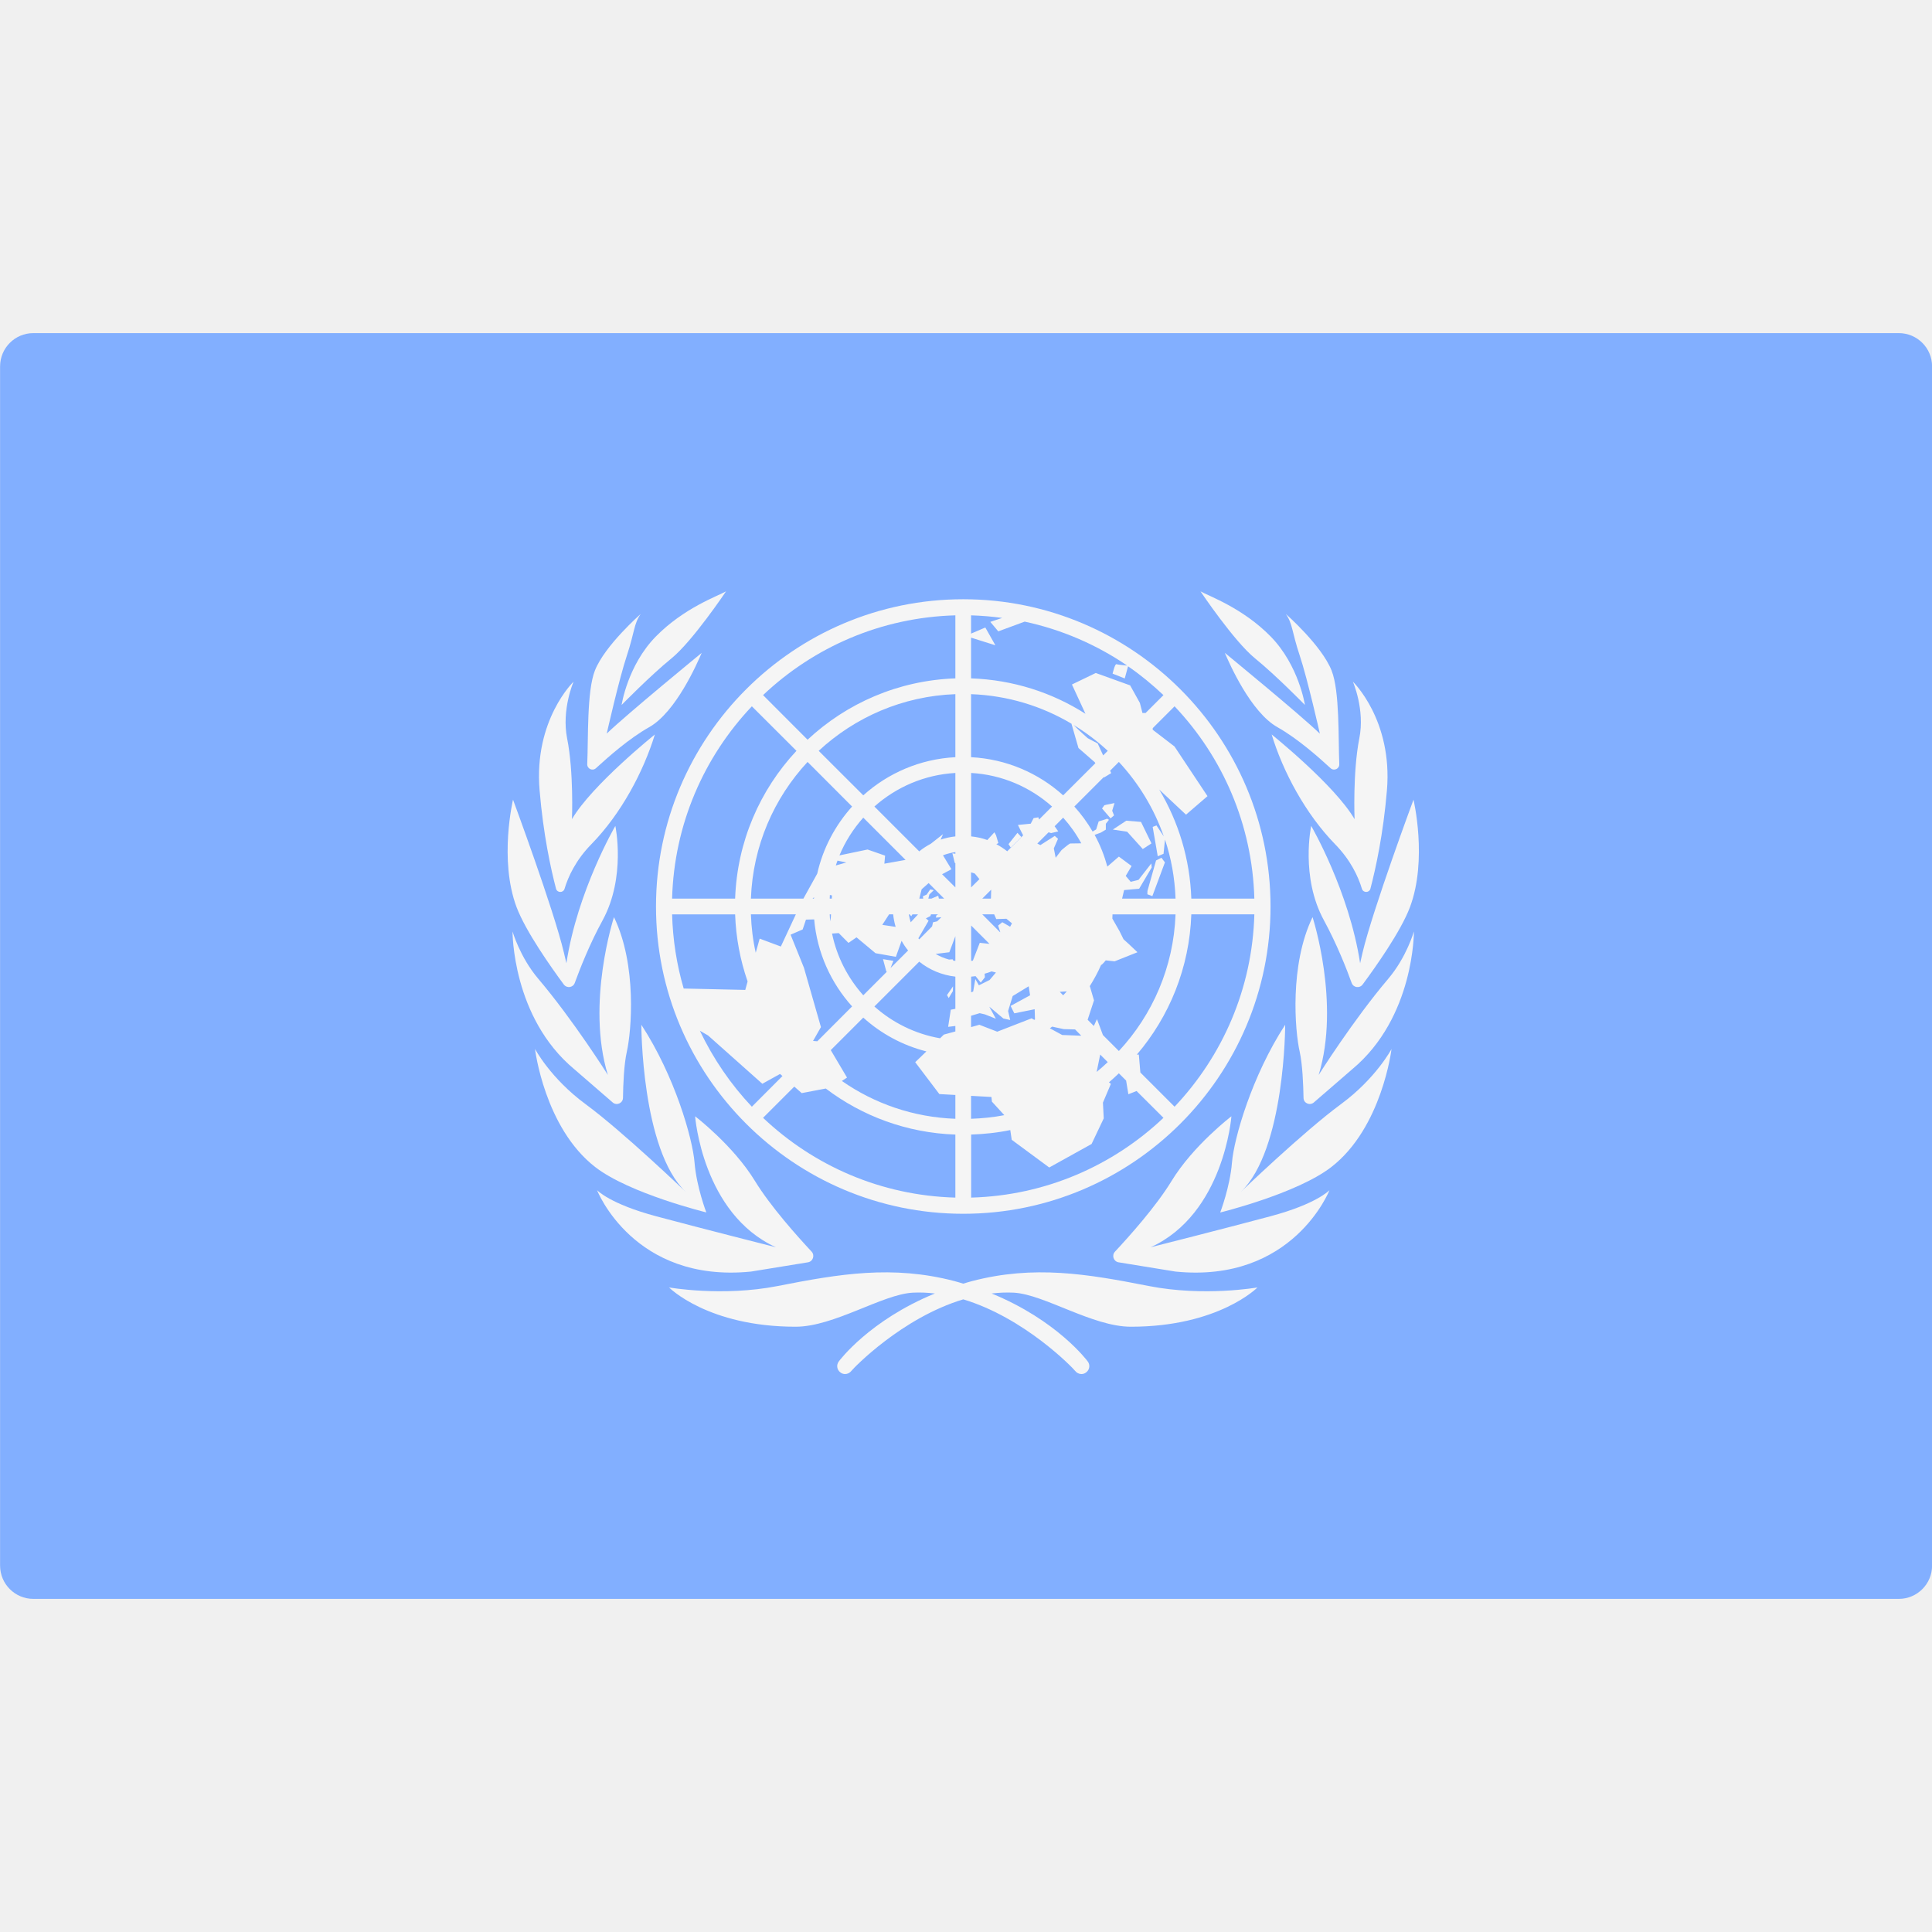
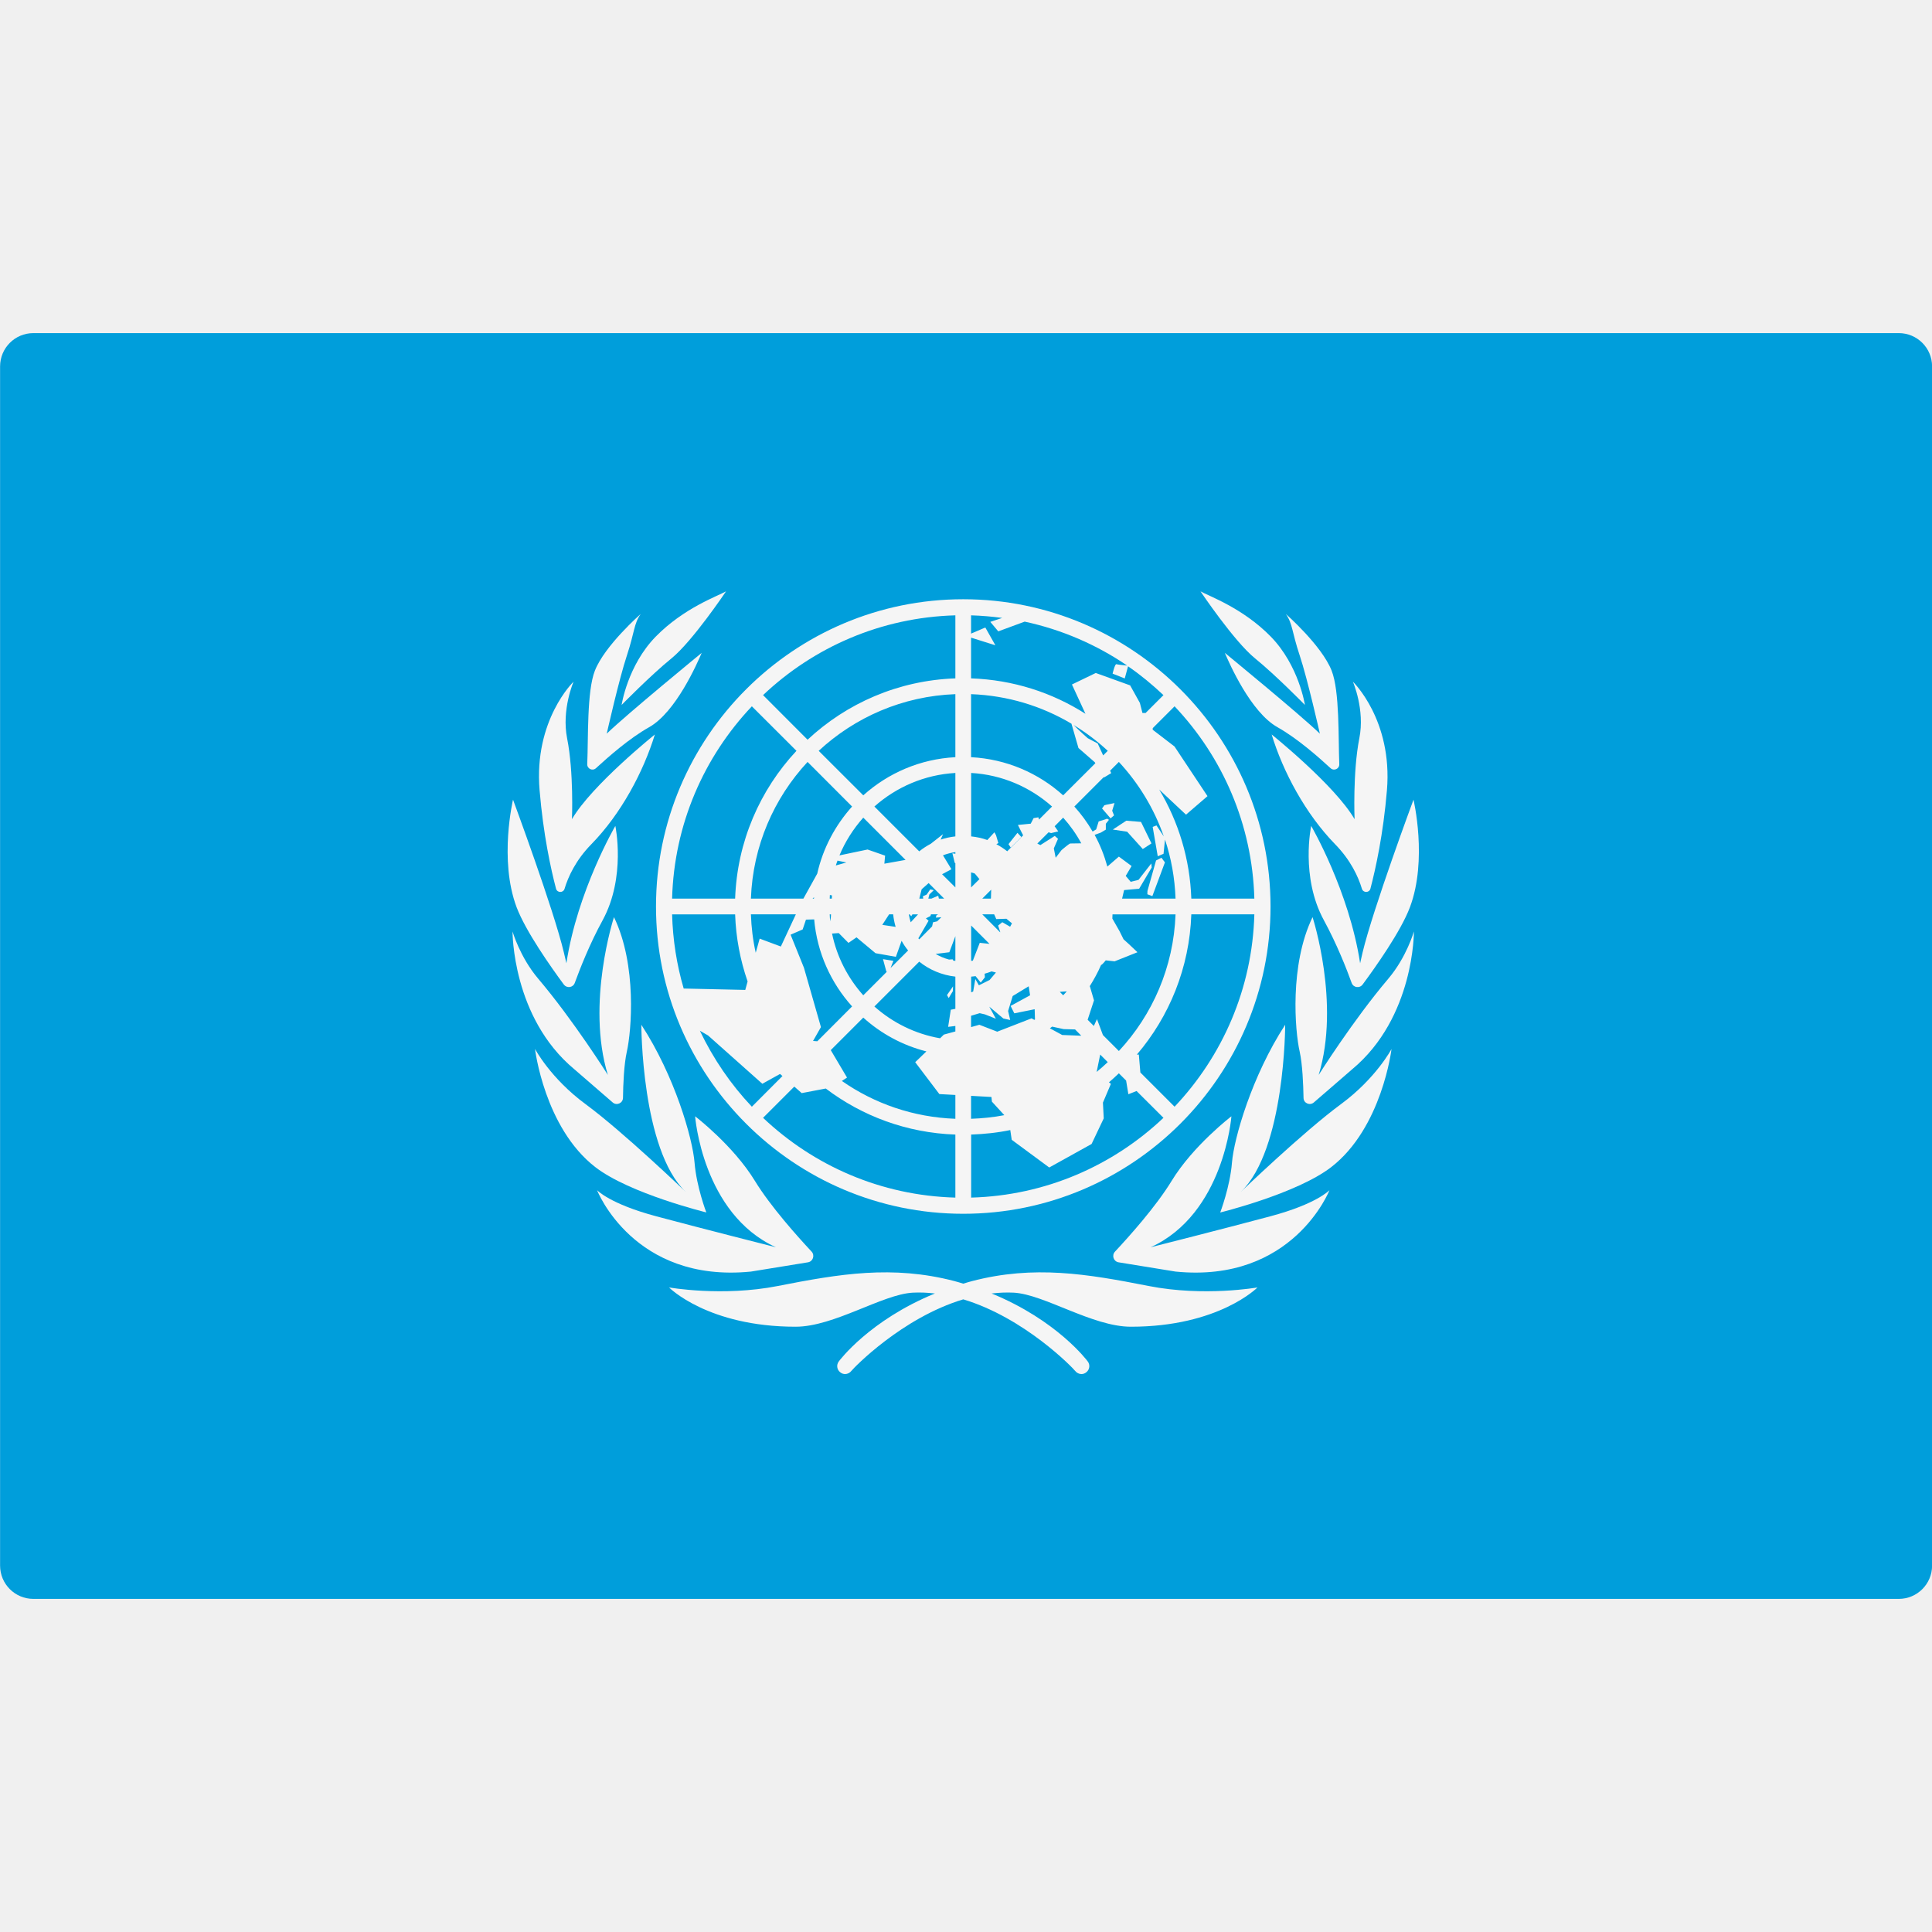
<svg xmlns="http://www.w3.org/2000/svg" width="24" height="24" viewBox="0 0 24 24" fill="none">
-   <g clip-path="url(#clip0_29_74547)">
-     <path d="M23.587 4.138H0.415C0.186 4.138 0.001 4.323 0.001 4.552V19.448C0.001 19.677 0.186 19.862 0.415 19.862H23.587C23.816 19.862 24.001 19.677 24.001 19.448V4.552C24.001 4.323 23.816 4.138 23.587 4.138Z" fill="#82AFFF" />
-     <path d="M11.966 15.078C14.07 15.078 15.783 13.365 15.783 11.261C15.783 9.156 14.07 7.444 11.966 7.444C9.861 7.444 8.149 9.156 8.149 11.261C8.149 13.365 9.861 15.078 11.966 15.078ZM12.401 7.843L12.729 7.722C13.192 7.822 13.623 8.009 14.002 8.268C13.969 8.265 13.883 8.256 13.868 8.251C13.85 8.245 13.821 8.368 13.821 8.368L13.972 8.428L14.013 8.277C14.169 8.384 14.315 8.505 14.453 8.635L14.231 8.857H14.192L14.16 8.732L14.039 8.514L13.612 8.36L13.316 8.503L13.484 8.867C13.07 8.603 12.585 8.445 12.063 8.427V7.921L12.365 8.016L12.24 7.795L12.063 7.871V7.644C12.194 7.648 12.323 7.659 12.45 7.676L12.302 7.725L12.401 7.843ZM14.382 10.637L14.454 10.606L14.472 10.429C14.549 10.661 14.594 10.907 14.603 11.163H13.939L13.964 11.057L14.151 11.04L14.307 10.776L14.302 10.726L14.143 10.93L14.046 10.954L13.984 10.881L14.057 10.758L13.899 10.641L13.756 10.765C13.718 10.627 13.666 10.495 13.598 10.371L13.675 10.343L13.737 10.306L13.737 10.233L13.776 10.184L13.753 10.17C13.736 10.178 13.648 10.204 13.648 10.204L13.617 10.303L13.573 10.33C13.508 10.218 13.432 10.114 13.346 10.019L13.712 9.653L13.715 9.658L13.804 9.604L13.79 9.574L13.899 9.465C14.144 9.729 14.336 10.043 14.457 10.39L14.366 10.254L14.319 10.272L14.382 10.637ZM13.899 13.056L13.701 12.858L13.627 12.66L13.588 12.745L13.511 12.668L13.59 12.427L13.539 12.253L13.536 12.253C13.589 12.168 13.638 12.08 13.678 11.987L13.678 11.987C13.691 11.987 13.736 11.93 13.736 11.93L13.846 11.942L14.13 11.829L14.021 11.726L13.957 11.668L13.907 11.567L13.818 11.411C13.819 11.394 13.819 11.376 13.82 11.359H14.603C14.579 12.013 14.317 12.607 13.899 13.056ZM10.1 12.931L10.198 12.759L9.987 12.022L9.821 11.611L9.971 11.546L10.012 11.424L10.114 11.421C10.15 11.835 10.322 12.21 10.585 12.502L10.153 12.935L10.1 12.931ZM10.335 11.123L10.333 11.163H10.307C10.308 11.148 10.308 11.133 10.309 11.118L10.335 11.123ZM12.848 12.669L12.815 12.65L12.388 12.816L12.166 12.73L12.063 12.759V12.618L12.17 12.586L12.235 12.601L12.371 12.655L12.289 12.505L12.464 12.652L12.549 12.671L12.523 12.559L12.58 12.373L12.779 12.252L12.796 12.364L12.554 12.496L12.6 12.588L12.853 12.537L12.857 12.664C12.854 12.665 12.851 12.667 12.848 12.669ZM11.842 11.933L11.834 11.917L11.789 11.92C11.729 11.904 11.674 11.88 11.623 11.85L11.793 11.829L11.868 11.629V11.936C11.859 11.935 11.85 11.935 11.842 11.933ZM11.126 11.514L10.96 11.489L11.045 11.358H11.095C11.101 11.412 11.111 11.464 11.126 11.514ZM12.063 10.837L12.109 10.851L12.167 10.921L12.063 11.024V10.837ZM12.372 12.081L12.293 12.174L12.16 12.24L12.116 12.162L12.089 12.317L12.064 12.327V12.132C12.082 12.13 12.101 12.129 12.119 12.126L12.183 12.206L12.235 12.14L12.231 12.096C12.26 12.087 12.29 12.079 12.318 12.067L12.372 12.081ZM12.313 11.052L12.31 11.158L12.307 11.163H12.202L12.313 11.052ZM12.376 11.417L12.502 11.413L12.571 11.47L12.548 11.512L12.451 11.456L12.399 11.498L12.425 11.577L12.424 11.581L12.202 11.358H12.35L12.376 11.417ZM12.292 11.725L12.171 11.712L12.085 11.934C12.078 11.935 12.071 11.935 12.064 11.936V11.497L12.292 11.725ZM11.663 11.163L11.655 11.127L11.57 11.163H11.532L11.545 11.111L11.6 11.058L11.556 11.048L11.511 11.113L11.464 11.134L11.469 11.163H11.42L11.449 11.047L11.536 10.97L11.729 11.163H11.663V11.163ZM11.3 11.359L11.32 11.382L11.334 11.359H11.404L11.313 11.457C11.303 11.425 11.295 11.392 11.29 11.359H11.3ZM11.408 11.656L11.535 11.438L11.502 11.408L11.558 11.38L11.565 11.358H11.654L11.633 11.37L11.625 11.399L11.694 11.394L11.642 11.445L11.59 11.457L11.579 11.508L11.419 11.669C11.415 11.665 11.412 11.661 11.408 11.656ZM11.868 10.606L11.831 10.6L11.86 10.718L11.868 10.724V11.024L11.703 10.86L11.819 10.798L11.714 10.625C11.763 10.606 11.815 10.593 11.868 10.585L11.868 10.606ZM10.323 11.359L10.321 11.396L10.313 11.445C10.309 11.417 10.309 11.388 10.307 11.358L10.323 11.359ZM10.419 11.591L10.54 11.713L10.64 11.644L10.876 11.841L11.129 11.886L11.2 11.687C11.223 11.729 11.25 11.77 11.281 11.807L11.063 12.025L11.098 11.936L10.969 11.915L11.01 12.067L11.016 12.072L10.724 12.364C10.533 12.15 10.396 11.888 10.336 11.597L10.419 11.591ZM11.419 11.946C11.545 12.047 11.699 12.113 11.868 12.132V12.358L11.866 12.363L11.868 12.363V12.532L11.811 12.543L11.778 12.756L11.868 12.745V12.813L11.725 12.852L11.678 12.898C11.368 12.844 11.088 12.704 10.862 12.503L11.419 11.946ZM13.07 12.753L13.213 12.784L13.355 12.788L13.432 12.866L13.195 12.857L13.042 12.774C13.052 12.767 13.061 12.76 13.07 12.753ZM13.207 12.364L13.165 12.321L13.252 12.315C13.238 12.332 13.222 12.348 13.207 12.364ZM13.432 10.476C13.365 10.477 13.301 10.478 13.295 10.478C13.283 10.478 13.187 10.56 13.187 10.56L13.114 10.655L13.091 10.539L13.143 10.42L13.103 10.384L12.924 10.498L12.886 10.479L13.026 10.339L13.057 10.349L13.146 10.328L13.101 10.264L13.207 10.157C13.294 10.254 13.37 10.361 13.432 10.476ZM12.907 10.181L12.899 10.153L12.84 10.163L12.804 10.232L12.645 10.248C12.656 10.272 12.706 10.369 12.71 10.377L12.512 10.575C12.47 10.542 12.425 10.512 12.377 10.487L12.402 10.473L12.373 10.375L12.353 10.339L12.265 10.435C12.201 10.412 12.133 10.397 12.064 10.39V9.602C12.449 9.624 12.798 9.778 13.069 10.019L12.907 10.181ZM11.868 10.39C11.805 10.397 11.744 10.41 11.685 10.43L11.715 10.362L11.562 10.482L11.562 10.482C11.511 10.509 11.463 10.54 11.419 10.576L10.862 10.019C11.133 9.778 11.483 9.624 11.868 9.602V10.39ZM11.249 10.682L10.986 10.729L10.995 10.629L10.777 10.553L10.428 10.626C10.5 10.453 10.601 10.295 10.724 10.157L11.249 10.682ZM10.404 10.691L10.514 10.714L10.383 10.751C10.389 10.73 10.397 10.711 10.404 10.691ZM10.111 11.163H10.094L10.112 11.146C10.111 11.152 10.111 11.157 10.111 11.163ZM10.32 13.045L10.724 12.641C10.944 12.84 11.212 12.986 11.508 13.061L11.369 13.195L11.669 13.591L11.868 13.602V13.898C11.345 13.879 10.861 13.709 10.458 13.428L10.522 13.386L10.32 13.045ZM12.063 13.613L12.316 13.627L12.322 13.685L12.476 13.853C12.342 13.879 12.204 13.893 12.063 13.898V13.613ZM13.667 13.1L13.761 13.194C13.716 13.236 13.671 13.277 13.623 13.316L13.667 13.1ZM13.761 9.327L13.704 9.384L13.636 9.236L13.512 9.17C13.512 9.17 13.397 9.069 13.337 9.006C13.489 9.099 13.631 9.206 13.761 9.327ZM13.31 8.99L13.397 9.292L13.599 9.468L13.607 9.481L13.207 9.88C12.901 9.604 12.502 9.429 12.063 9.406V8.623C12.518 8.64 12.942 8.771 13.31 8.99ZM11.868 9.406C11.429 9.429 11.031 9.604 10.724 9.88L10.17 9.327C10.62 8.91 11.213 8.647 11.868 8.623V9.406ZM10.585 10.019C10.376 10.252 10.223 10.537 10.152 10.853L9.98 11.163H9.328C9.352 10.508 9.614 9.915 10.032 9.465L10.585 10.019ZM9.886 11.359L9.7 11.758L9.437 11.66L9.388 11.835C9.353 11.681 9.334 11.522 9.328 11.358H9.886L9.886 11.359ZM9.69 13.341L9.72 13.367L9.34 13.748C9.078 13.471 8.86 13.152 8.694 12.804L8.796 12.863L9.47 13.463L9.69 13.341ZM9.867 13.498L9.959 13.579L10.258 13.522C10.709 13.864 11.264 14.073 11.868 14.094V14.877C10.943 14.852 10.106 14.48 9.479 13.886L9.867 13.498ZM12.063 14.094C12.229 14.088 12.392 14.071 12.55 14.038L12.568 14.159L13.034 14.503L13.56 14.211L13.711 13.893L13.701 13.697L13.8 13.464L13.776 13.445C13.819 13.409 13.858 13.371 13.899 13.333L13.989 13.423L14.017 13.593L14.119 13.553L14.453 13.886C13.826 14.48 12.988 14.852 12.064 14.877V14.094H12.063ZM14.166 13.323L14.147 13.1L14.122 13.101C14.526 12.628 14.776 12.022 14.799 11.358H15.582C15.557 12.283 15.185 13.12 14.591 13.748L14.166 13.323ZM14.799 11.163C14.782 10.669 14.639 10.208 14.4 9.808L14.733 10.12L15 9.89L14.59 9.273L14.319 9.065L14.32 9.045L14.591 8.774C15.185 9.401 15.557 10.239 15.582 11.163H14.799V11.163ZM11.868 8.427C11.159 8.452 10.517 8.736 10.032 9.189L9.479 8.635C10.106 8.041 10.943 7.669 11.868 7.644V8.427ZM9.894 9.327C9.441 9.812 9.157 10.454 9.132 11.163H8.349C8.374 10.239 8.746 9.401 9.34 8.774L9.894 9.327ZM9.132 11.359C9.142 11.65 9.196 11.929 9.287 12.192L9.258 12.297L8.493 12.28C8.407 11.986 8.358 11.678 8.349 11.359L9.132 11.359Z" fill="#F5F5F5" />
+   <g clip-path="url(#clip0_57_12136)">
+     <path d="M23.587 4.138H0.415C0.186 4.138 0.001 4.323 0.001 4.552V19.448C0.001 19.677 0.186 19.862 0.415 19.862H23.587C23.816 19.862 24.001 19.677 24.001 19.448V4.552C24.001 4.323 23.816 4.138 23.587 4.138Z" fill="#009EDB" />
+     <path d="M11.966 15.078C14.07 15.078 15.783 13.365 15.783 11.261C15.783 9.156 14.07 7.444 11.966 7.444C9.861 7.444 8.149 9.156 8.149 11.261C8.149 13.365 9.861 15.078 11.966 15.078ZM12.401 7.843L12.729 7.722C13.192 7.822 13.623 8.009 14.002 8.268C13.969 8.265 13.883 8.256 13.868 8.251C13.85 8.245 13.821 8.368 13.821 8.368L13.972 8.428L14.013 8.277C14.169 8.384 14.315 8.505 14.453 8.635L14.231 8.857H14.192L14.16 8.732L14.039 8.514L13.612 8.36L13.316 8.503L13.484 8.867C13.07 8.603 12.585 8.445 12.063 8.427V7.921L12.365 8.016L12.24 7.795L12.063 7.871V7.644C12.194 7.648 12.323 7.659 12.45 7.676L12.302 7.725L12.401 7.843ZM14.382 10.637L14.454 10.606L14.472 10.429C14.549 10.661 14.594 10.907 14.603 11.163H13.939L13.964 11.057L14.151 11.04L14.307 10.776L14.302 10.726L14.143 10.93L14.046 10.954L13.984 10.881L14.057 10.758L13.899 10.641L13.756 10.765C13.718 10.627 13.666 10.495 13.598 10.371L13.675 10.343L13.737 10.306L13.737 10.233L13.776 10.184L13.753 10.17C13.736 10.178 13.648 10.204 13.648 10.204L13.617 10.303L13.573 10.33C13.508 10.218 13.432 10.114 13.346 10.019L13.712 9.653L13.715 9.658L13.804 9.604L13.79 9.574L13.899 9.465C14.144 9.729 14.336 10.043 14.457 10.39L14.366 10.254L14.319 10.272L14.382 10.637ZM13.899 13.056L13.701 12.858L13.627 12.66L13.588 12.745L13.511 12.668L13.59 12.427L13.539 12.253L13.536 12.253C13.589 12.168 13.638 12.08 13.678 11.987L13.678 11.987C13.691 11.987 13.736 11.93 13.736 11.93L13.846 11.942L14.13 11.829L14.021 11.726L13.957 11.668L13.907 11.567L13.818 11.411C13.819 11.394 13.819 11.376 13.82 11.359H14.603C14.579 12.013 14.317 12.607 13.899 13.056ZM10.1 12.931L10.198 12.759L9.987 12.022L9.821 11.611L9.971 11.546L10.012 11.424L10.114 11.421C10.15 11.835 10.322 12.21 10.585 12.502L10.153 12.935L10.1 12.931ZM10.335 11.123L10.333 11.163H10.307C10.308 11.148 10.308 11.133 10.309 11.118L10.335 11.123ZM12.848 12.669L12.815 12.65L12.388 12.816L12.166 12.73L12.063 12.759V12.618L12.17 12.586L12.235 12.601L12.371 12.655L12.289 12.505L12.464 12.652L12.549 12.671L12.523 12.559L12.58 12.373L12.779 12.252L12.796 12.364L12.554 12.496L12.6 12.588L12.853 12.537L12.857 12.664C12.854 12.665 12.851 12.667 12.848 12.669ZM11.842 11.933L11.834 11.917L11.789 11.92C11.729 11.904 11.674 11.88 11.623 11.85L11.793 11.829L11.868 11.629V11.936C11.859 11.935 11.85 11.935 11.842 11.933ZM11.126 11.514L10.96 11.489L11.045 11.358H11.095C11.101 11.412 11.111 11.464 11.126 11.514ZM12.063 10.837L12.109 10.851L12.167 10.921L12.063 11.024V10.837ZM12.372 12.081L12.293 12.174L12.16 12.24L12.116 12.162L12.089 12.317L12.064 12.327V12.132C12.082 12.13 12.101 12.129 12.119 12.126L12.183 12.206L12.235 12.14L12.231 12.096C12.26 12.087 12.29 12.079 12.318 12.067L12.372 12.081ZM12.313 11.052L12.31 11.158L12.307 11.163H12.202L12.313 11.052ZM12.376 11.417L12.502 11.413L12.571 11.47L12.548 11.512L12.451 11.456L12.399 11.498L12.425 11.577L12.424 11.581L12.202 11.358H12.35L12.376 11.417ZM12.292 11.725L12.171 11.712L12.085 11.934C12.078 11.935 12.071 11.935 12.064 11.936V11.497L12.292 11.725ZM11.663 11.163L11.655 11.127L11.57 11.163H11.532L11.545 11.111L11.6 11.058L11.556 11.048L11.511 11.113L11.464 11.134L11.469 11.163H11.42L11.449 11.047L11.536 10.97L11.729 11.163H11.663V11.163V11.163ZM11.3 11.359L11.32 11.382L11.334 11.359H11.404L11.313 11.457C11.303 11.425 11.295 11.392 11.29 11.359H11.3ZM11.408 11.656L11.535 11.438L11.502 11.408L11.558 11.38L11.565 11.358H11.654L11.633 11.37L11.625 11.399L11.694 11.394L11.642 11.445L11.59 11.457L11.579 11.508L11.419 11.669C11.415 11.665 11.412 11.661 11.408 11.656ZM11.868 10.606L11.831 10.6L11.86 10.718L11.868 10.724V11.024L11.703 10.86L11.819 10.798L11.714 10.625C11.763 10.606 11.815 10.593 11.868 10.585L11.868 10.606ZM10.323 11.359L10.321 11.396L10.313 11.445C10.309 11.417 10.309 11.388 10.307 11.358L10.323 11.359ZM10.419 11.591L10.54 11.713L10.64 11.644L10.876 11.841L11.129 11.886L11.2 11.687C11.223 11.729 11.25 11.77 11.281 11.807L11.063 12.025L11.098 11.936L10.969 11.915L11.01 12.067L11.016 12.072L10.724 12.364C10.533 12.15 10.396 11.888 10.336 11.597L10.419 11.591ZM11.419 11.946C11.545 12.047 11.699 12.113 11.868 12.132V12.358L11.866 12.363L11.868 12.363V12.532L11.811 12.543L11.778 12.756L11.868 12.745V12.813L11.725 12.852L11.678 12.898C11.368 12.844 11.088 12.704 10.862 12.503L11.419 11.946ZM13.07 12.753L13.213 12.784L13.355 12.788L13.432 12.866L13.195 12.857L13.042 12.774C13.052 12.767 13.061 12.76 13.07 12.753ZM13.207 12.364L13.165 12.321L13.252 12.315C13.238 12.332 13.222 12.348 13.207 12.364ZM13.432 10.476C13.365 10.477 13.301 10.478 13.295 10.478C13.283 10.478 13.187 10.56 13.187 10.56L13.114 10.655L13.091 10.539L13.143 10.42L13.103 10.384L12.924 10.498L12.886 10.479L13.026 10.339L13.057 10.349L13.146 10.328L13.101 10.264L13.207 10.157C13.294 10.254 13.37 10.361 13.432 10.476ZM12.907 10.181L12.899 10.153L12.84 10.163L12.804 10.232L12.645 10.248C12.656 10.272 12.706 10.369 12.71 10.377L12.512 10.575C12.47 10.542 12.425 10.512 12.377 10.487L12.402 10.473L12.373 10.375L12.353 10.339L12.265 10.435C12.201 10.412 12.133 10.397 12.064 10.39V9.602C12.449 9.624 12.798 9.778 13.069 10.019L12.907 10.181ZM11.868 10.39C11.805 10.397 11.744 10.41 11.685 10.43L11.715 10.362L11.562 10.482L11.562 10.482C11.511 10.509 11.463 10.54 11.419 10.576L10.862 10.019C11.133 9.778 11.483 9.624 11.868 9.602V10.39ZM11.249 10.682L10.986 10.729L10.995 10.629L10.777 10.553L10.428 10.626C10.5 10.453 10.601 10.295 10.724 10.157L11.249 10.682ZM10.404 10.691L10.514 10.714L10.383 10.751C10.389 10.73 10.397 10.711 10.404 10.691ZM10.111 11.163H10.094L10.112 11.146C10.111 11.152 10.111 11.157 10.111 11.163ZM10.32 13.045L10.724 12.641C10.944 12.84 11.212 12.986 11.508 13.061L11.369 13.195L11.669 13.591L11.868 13.602V13.898C11.345 13.879 10.861 13.709 10.458 13.428L10.522 13.386L10.32 13.045ZM12.063 13.613L12.316 13.627L12.322 13.685L12.476 13.853C12.342 13.879 12.204 13.893 12.063 13.898V13.613ZM13.667 13.1L13.761 13.194C13.716 13.236 13.671 13.277 13.623 13.316L13.667 13.1ZM13.761 9.327L13.704 9.384L13.636 9.236L13.512 9.17C13.512 9.17 13.397 9.069 13.337 9.006C13.489 9.099 13.631 9.206 13.761 9.327ZM13.31 8.99L13.397 9.292L13.599 9.468L13.607 9.481L13.207 9.88C12.901 9.604 12.502 9.429 12.063 9.406V8.623C12.518 8.64 12.942 8.771 13.31 8.99ZM11.868 9.406C11.429 9.429 11.031 9.604 10.724 9.88L10.17 9.327C10.62 8.91 11.213 8.647 11.868 8.623V9.406V9.406ZM10.585 10.019C10.376 10.252 10.223 10.537 10.152 10.853L9.98 11.163H9.328C9.352 10.508 9.614 9.915 10.032 9.465L10.585 10.019ZM9.886 11.359L9.7 11.758L9.437 11.66L9.388 11.835C9.353 11.681 9.334 11.522 9.328 11.358H9.886L9.886 11.359ZM9.69 13.341L9.72 13.367L9.34 13.748C9.078 13.471 8.86 13.152 8.694 12.804L8.796 12.863L9.47 13.463L9.69 13.341ZM9.867 13.498L9.959 13.579L10.258 13.522C10.709 13.864 11.264 14.073 11.868 14.094V14.877C10.943 14.852 10.106 14.48 9.479 13.886L9.867 13.498ZM12.063 14.094C12.229 14.088 12.392 14.071 12.55 14.038L12.568 14.159L13.034 14.503L13.56 14.211L13.711 13.893L13.701 13.697L13.8 13.464L13.776 13.445C13.819 13.409 13.858 13.371 13.899 13.333L13.989 13.423L14.017 13.593L14.119 13.553L14.453 13.886C13.826 14.48 12.988 14.852 12.064 14.877V14.094H12.063V14.094ZM14.166 13.323L14.147 13.1L14.122 13.101C14.526 12.628 14.776 12.022 14.799 11.358H15.582C15.557 12.283 15.185 13.12 14.591 13.748L14.166 13.323ZM14.799 11.163C14.782 10.669 14.639 10.208 14.4 9.808L14.733 10.12L15 9.89L14.59 9.273L14.319 9.065L14.32 9.045L14.591 8.774C15.185 9.401 15.557 10.239 15.582 11.163H14.799V11.163V11.163ZM11.868 8.427C11.159 8.452 10.517 8.736 10.032 9.189L9.479 8.635C10.106 8.041 10.943 7.669 11.868 7.644V8.427ZM9.894 9.327C9.441 9.812 9.157 10.454 9.132 11.163H8.349C8.374 10.239 8.746 9.401 9.34 8.774L9.894 9.327ZM9.132 11.359C9.142 11.65 9.196 11.929 9.287 12.192L9.258 12.297L8.493 12.28C8.407 11.986 8.358 11.678 8.349 11.359L9.132 11.359Z" fill="#F5F5F5" />
    <path d="M9.329 15.796L10.036 15.681C10.099 15.671 10.125 15.595 10.082 15.548C9.912 15.366 9.574 14.99 9.378 14.67C9.109 14.229 8.635 13.867 8.635 13.867C8.635 13.867 8.726 15.078 9.639 15.494C9.639 15.494 8.734 15.265 8.155 15.11C7.576 14.956 7.417 14.785 7.417 14.785C7.417 14.785 7.869 15.942 9.329 15.796Z" fill="#F5F5F5" />
    <path d="M8.628 14.442C8.603 14.14 8.383 13.368 7.967 12.73C7.967 12.73 7.967 14.28 8.518 14.806C8.518 14.806 7.739 14.058 7.274 13.716C6.838 13.395 6.646 13.03 6.646 13.03C6.646 13.03 6.763 14.01 7.396 14.499C7.824 14.829 8.774 15.061 8.774 15.061C8.774 15.061 8.652 14.743 8.628 14.442Z" fill="#F5F5F5" />
    <path d="M7.135 13.283L7.611 13.695C7.66 13.738 7.738 13.704 7.739 13.638C7.741 13.473 7.751 13.222 7.787 13.063C7.844 12.81 7.915 11.989 7.627 11.393C7.627 11.393 7.278 12.462 7.551 13.353C7.551 13.353 7.123 12.673 6.686 12.158C6.458 11.889 6.367 11.571 6.367 11.571C6.367 11.571 6.36 12.639 7.135 13.283Z" fill="#F5F5F5" />
    <path d="M7.004 12.23C7.042 12.28 7.119 12.269 7.14 12.21C7.203 12.038 7.324 11.727 7.486 11.432C7.779 10.893 7.644 10.26 7.644 10.26C7.644 10.26 7.172 11.068 7.036 11.966C7.027 11.926 7.017 11.883 7.005 11.834C6.876 11.29 6.373 9.934 6.373 9.934C6.373 9.934 6.196 10.679 6.417 11.269C6.531 11.571 6.848 12.019 7.004 12.23Z" fill="#F5F5F5" />
    <path d="M6.907 11.039C6.921 11.093 6.997 11.094 7.013 11.041C7.058 10.891 7.152 10.685 7.347 10.486C7.714 10.111 7.992 9.59 8.135 9.124C8.135 9.124 7.351 9.753 7.105 10.176C7.105 10.176 7.129 9.594 7.045 9.173C6.974 8.814 7.125 8.468 7.125 8.468C7.125 8.468 6.629 8.944 6.703 9.817C6.749 10.366 6.843 10.796 6.907 11.039Z" fill="#F5F5F5" />
-     <path d="M7.403 9.543C7.552 9.407 7.812 9.175 8.063 9.034C8.396 8.847 8.659 8.244 8.717 8.11C8.717 8.11 7.789 8.87 7.537 9.113C7.537 9.113 7.69 8.434 7.788 8.141C7.885 7.847 7.873 7.749 7.959 7.627C7.959 7.627 7.512 8.019 7.39 8.33C7.289 8.587 7.309 9.17 7.295 9.491C7.292 9.55 7.36 9.582 7.403 9.543Z" fill="#F5F5F5" />
+     <path d="M7.403 9.543C7.552 9.407 7.812 9.175 8.063 9.034C8.396 8.847 8.659 8.244 8.717 8.11C8.717 8.11 7.789 8.87 7.537 9.114C7.537 9.114 7.69 8.435 7.788 8.141C7.885 7.847 7.873 7.749 7.959 7.627C7.959 7.627 7.512 8.019 7.39 8.331C7.289 8.587 7.309 9.17 7.295 9.491C7.292 9.55 7.36 9.582 7.403 9.543Z" fill="#F5F5F5" />
    <path d="M8.342 8.178C8.603 7.966 9.019 7.346 9.019 7.346C8.916 7.405 8.497 7.55 8.146 7.908C7.795 8.267 7.722 8.757 7.722 8.757C7.722 8.757 8.081 8.39 8.342 8.178Z" fill="#F5F5F5" />
    <path d="M14.269 15.975C13.502 15.824 12.845 15.714 12.076 15.914C12.038 15.924 12.002 15.935 11.966 15.946C11.93 15.935 11.894 15.924 11.856 15.914C11.087 15.714 10.43 15.824 9.663 15.975C8.972 16.111 8.311 15.993 8.311 15.993C8.311 15.993 8.791 16.481 9.884 16.481C10.36 16.481 10.96 16.079 11.338 16.058C11.431 16.053 11.523 16.058 11.614 16.068C10.802 16.4 10.427 16.902 10.42 16.912C10.387 16.955 10.396 17.016 10.439 17.048C10.456 17.062 10.477 17.069 10.498 17.069C10.527 17.069 10.557 17.055 10.576 17.03C10.606 16.991 11.205 16.37 11.966 16.141C12.727 16.37 13.326 16.991 13.356 17.03C13.375 17.055 13.405 17.069 13.434 17.069C13.455 17.069 13.476 17.062 13.493 17.048C13.536 17.016 13.545 16.954 13.512 16.912C13.505 16.902 13.13 16.4 12.318 16.068C12.409 16.058 12.501 16.053 12.594 16.058C12.972 16.079 13.572 16.481 14.048 16.481C15.141 16.481 15.621 15.993 15.621 15.993C15.621 15.993 14.96 16.111 14.269 15.975Z" fill="#F5F5F5" />
    <path d="M14.293 15.494C15.207 15.078 15.297 13.867 15.297 13.867C15.297 13.867 14.823 14.229 14.554 14.67C14.359 14.99 14.021 15.366 13.851 15.548C13.807 15.595 13.833 15.671 13.896 15.681L14.603 15.796C16.063 15.942 16.515 14.785 16.515 14.785C16.515 14.785 16.357 14.956 15.778 15.11C15.199 15.265 14.293 15.494 14.293 15.494Z" fill="#F5F5F5" />
    <path d="M16.658 13.716C16.193 14.058 15.414 14.806 15.414 14.806C15.965 14.28 15.965 12.73 15.965 12.73C15.55 13.368 15.329 14.14 15.304 14.442C15.28 14.743 15.158 15.062 15.158 15.062C15.158 15.062 16.108 14.829 16.536 14.499C17.169 14.01 17.286 13.031 17.286 13.031C17.286 13.031 17.094 13.395 16.658 13.716Z" fill="#F5F5F5" />
    <path d="M16.381 13.353C16.653 12.462 16.305 11.393 16.305 11.393C16.017 11.989 16.087 12.81 16.145 13.063C16.18 13.222 16.19 13.473 16.193 13.639C16.194 13.704 16.271 13.738 16.321 13.695L16.797 13.283C17.572 12.639 17.564 11.571 17.564 11.571C17.564 11.571 17.474 11.889 17.246 12.158C16.809 12.673 16.381 13.353 16.381 13.353Z" fill="#F5F5F5" />
    <path d="M16.896 11.966C16.759 11.068 16.288 10.26 16.288 10.26C16.288 10.26 16.152 10.894 16.446 11.432C16.607 11.728 16.729 12.038 16.791 12.211C16.813 12.27 16.89 12.28 16.927 12.23C17.083 12.019 17.401 11.572 17.515 11.269C17.736 10.679 17.559 9.934 17.559 9.934C17.559 9.934 17.056 11.29 16.926 11.834C16.915 11.883 16.905 11.926 16.896 11.966Z" fill="#F5F5F5" />
    <path d="M16.886 9.172C16.803 9.593 16.827 10.176 16.827 10.176C16.58 9.752 15.797 9.124 15.797 9.124C15.939 9.59 16.218 10.11 16.584 10.486C16.779 10.685 16.873 10.891 16.918 11.04C16.934 11.094 17.01 11.093 17.024 11.039C17.088 10.795 17.183 10.366 17.229 9.817C17.302 8.944 16.806 8.468 16.806 8.468C16.806 8.468 16.958 8.814 16.886 9.172Z" fill="#F5F5F5" />
    <path d="M16.396 9.114C16.143 8.87 15.215 8.11 15.215 8.11C15.273 8.244 15.536 8.847 15.87 9.034C16.12 9.175 16.381 9.407 16.529 9.543C16.572 9.582 16.64 9.55 16.637 9.492C16.624 9.17 16.643 8.587 16.542 8.331C16.42 8.019 15.973 7.627 15.973 7.627C16.059 7.749 16.047 7.847 16.145 8.141C16.243 8.435 16.396 9.114 16.396 9.114Z" fill="#F5F5F5" />
    <path d="M15.59 8.178C15.851 8.39 16.21 8.757 16.21 8.757C16.21 8.757 16.136 8.267 15.786 7.908C15.435 7.55 15.016 7.405 14.913 7.346C14.913 7.346 15.329 7.966 15.59 8.178Z" fill="#F5F5F5" />
    <path d="M13.991 10.195L13.824 10.305L14.002 10.332L14.196 10.547L14.304 10.477L14.174 10.21L13.991 10.195Z" fill="#F5F5F5" />
    <path d="M14.253 11.109L14.315 11.132L14.471 10.713L14.428 10.655L14.361 10.689L14.254 11.068L14.253 11.109Z" fill="#F5F5F5" />
    <path d="M12.688 10.398L12.639 10.346L12.528 10.486L12.556 10.529L12.688 10.398Z" fill="#F5F5F5" />
    <path d="M13.816 10.071L13.845 9.976L13.747 9.996L13.719 10.003L13.69 10.043L13.796 10.166L13.839 10.129L13.816 10.071Z" fill="#F5F5F5" />
    <path d="M11.837 12.312L11.839 12.253L11.764 12.361L11.785 12.398L11.837 12.312Z" fill="#F5F5F5" />
  </g>
  <defs>
-     <clipPath id="clip0_29_74547">
+     <clipPath id="clip0_57_12136">
      <rect width="24" height="24" fill="white" />
    </clipPath>
  </defs>
</svg>
